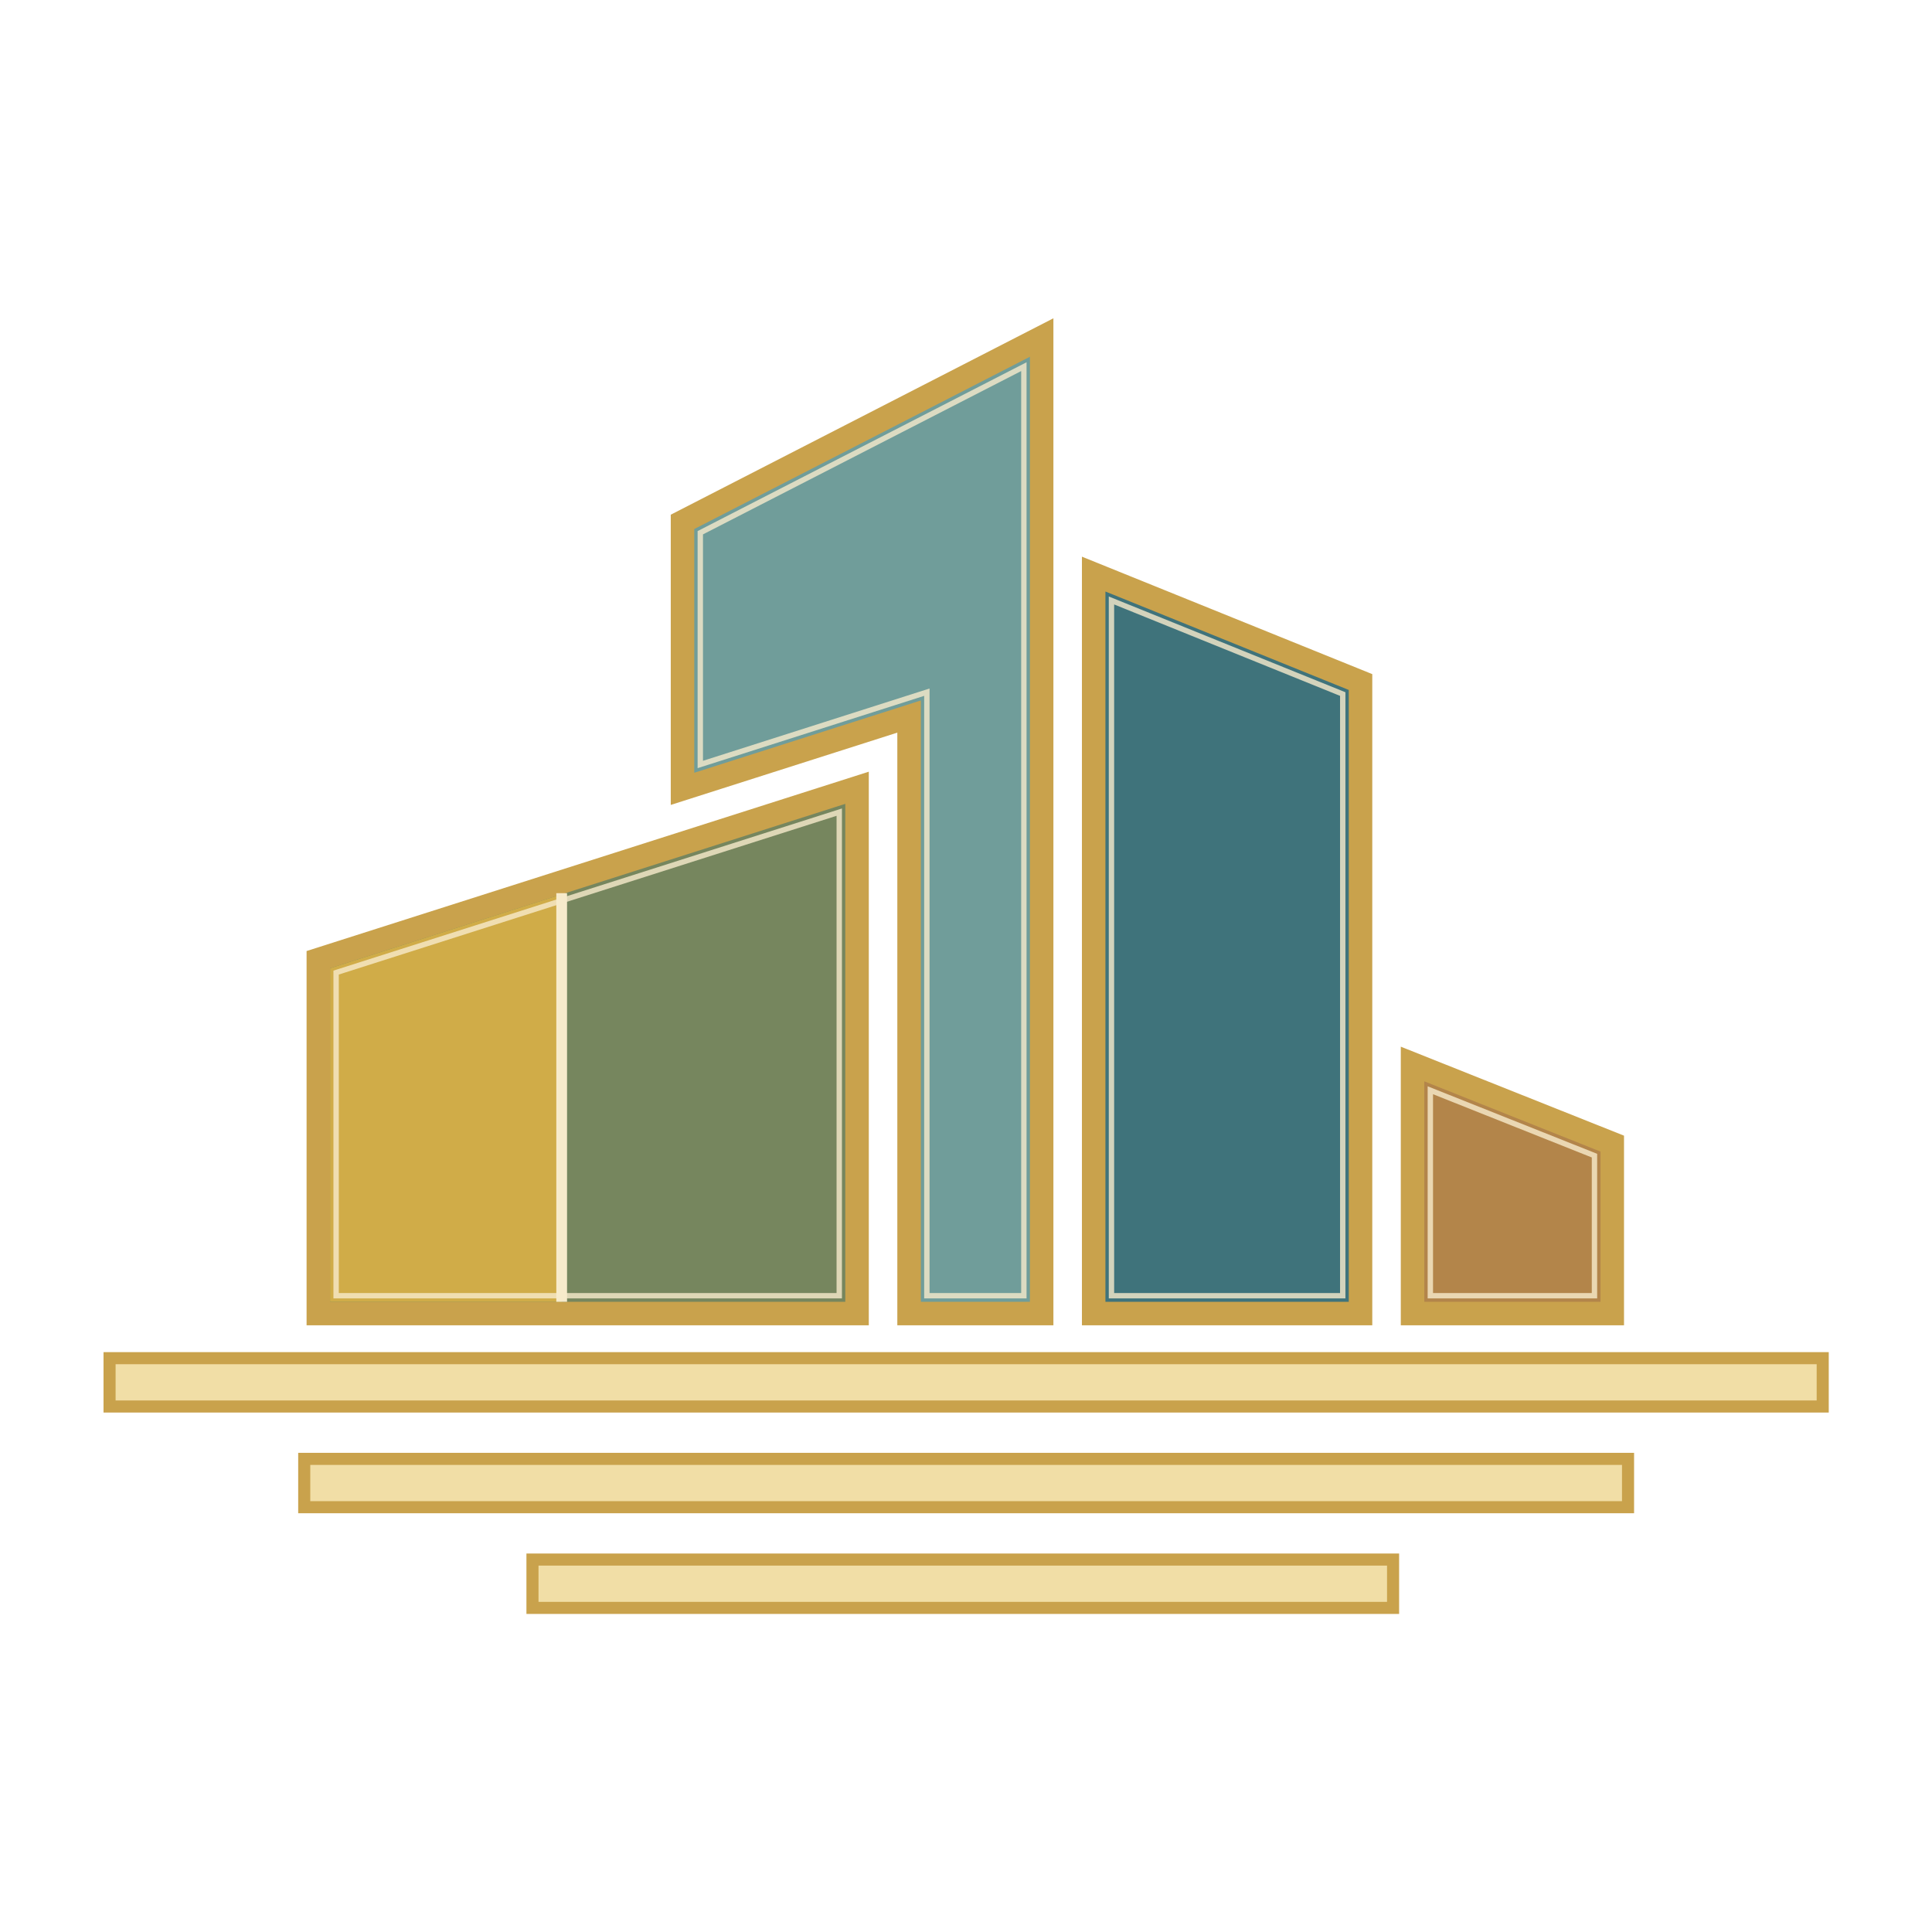
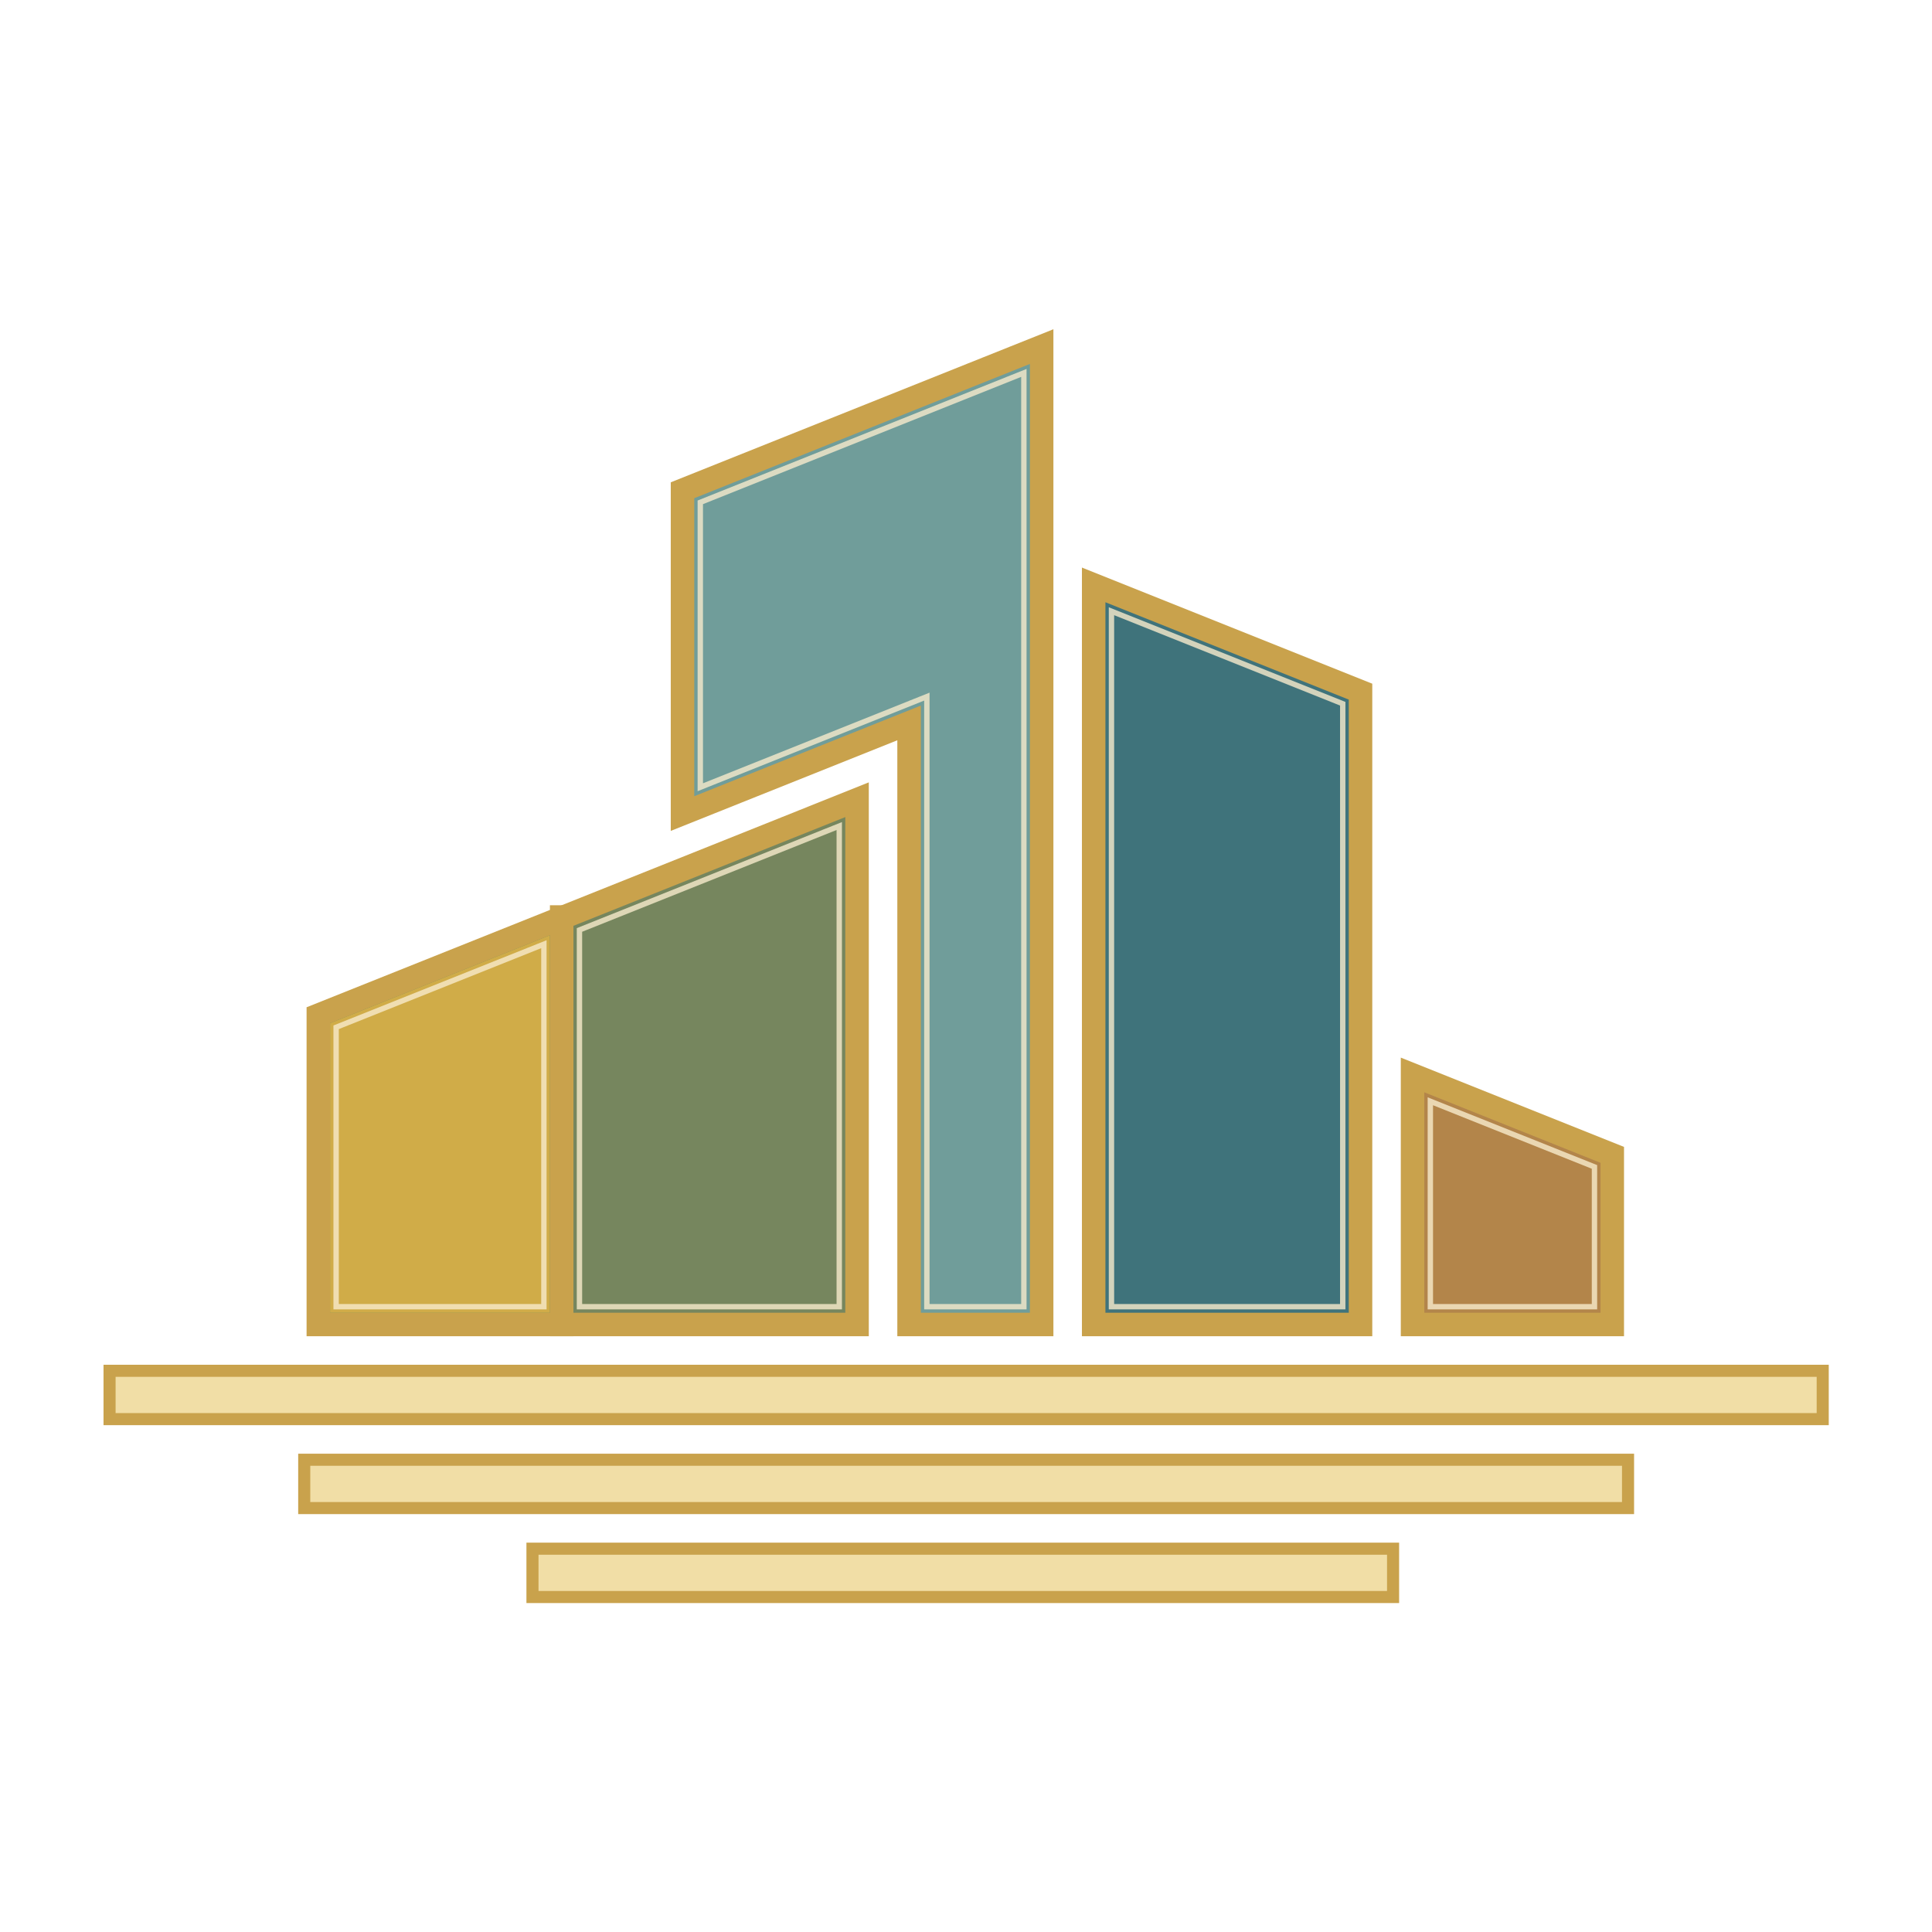
<svg xmlns="http://www.w3.org/2000/svg" viewBox="0 0 287.8 287.8" width="288" height="288" role="img" aria-label="Ground Floor Industries">
-   <g transform="translate(15.42,47.42)">
-     <polygon points="86.25,30.32 86.25,70.09 120.00,59.32 120.00,148.25 139.75,148.25 139.75,2.86" fill="#709D9A" stroke="#C9A24C" stroke-width="3.5" stroke-linejoin="miter" />
-     <polygon points="88.90,31.94 88.90,66.46 122.65,55.69 122.65,145.60 137.10,145.60 137.10,7.20" fill="none" stroke="#F7EBCB" stroke-width="0.8" stroke-opacity="0.8" stroke-linejoin="miter" />
-     <polygon points="147.50,38.10 147.50,148.25 187.25,148.25 187.25,54.18" fill="#3F737B" stroke="#C9A24C" stroke-width="3.5" stroke-linejoin="miter" />
-     <polygon points="150.15,42.03 150.15,145.60 184.60,145.60 184.60,55.97" fill="none" stroke="#F7EBCB" stroke-width="0.8" stroke-opacity="0.8" stroke-linejoin="miter" />
-     <polygon points="195.00,111.08 195.00,148.25 224.75,148.25 224.75,122.94" fill="#B3854A" stroke="#C9A24C" stroke-width="3.5" stroke-linejoin="miter" />
-     <polygon points="197.65,114.99 197.65,145.60 222.10,145.60 222.10,124.73" fill="none" stroke="#F7EBCB" stroke-width="0.8" stroke-opacity="0.8" stroke-linejoin="miter" />
-     <polygon points="32.00,95.53 32.00,148.25 112.25,148.25 112.25,69.93" fill="#76865E" stroke="#C9A24C" stroke-width="3.5" stroke-linejoin="miter" />
-     <polygon points="33.75,146.50 68.25,146.50 68.25,85.80 33.75,96.81" fill="#D0AC48" />
-     <polygon points="34.65,97.46 34.65,145.60 109.60,145.60 109.60,73.56" fill="none" stroke="#F7EBCB" stroke-width="0.8" stroke-opacity="0.8" stroke-linejoin="miter" />
-     <line x1="68.25" y1="85.63" x2="68.25" y2="146.50" stroke="#F7EBCB" stroke-width="1.6" />
-     <rect x="0.90" y="154.90" width="255.20" height="7.20" fill="#F1DEA6" stroke="#C9A24C" stroke-width="1.8" />
-     <rect x="29.90" y="169.90" width="197.20" height="7.20" fill="#F1DEA6" stroke="#C9A24C" stroke-width="1.8" />
-     <rect x="63.90" y="184.90" width="128.20" height="7.20" fill="#F1DEA6" stroke="#C9A24C" stroke-width="1.8" />
+   <g transform="translate(15.42,49.05)">
+     <polygon points="86.25,23.98 86.25,72.14 120.00,58.64 120.00,148.25 139.75,148.25 139.75,2.58" fill="#709D9A" stroke="#C9A24C" stroke-width="3.5" stroke-linejoin="miter" />
+     <polygon points="88.90,25.78 88.90,68.22 122.65,54.72 122.65,145.60 137.10,145.60 137.10,6.50" fill="none" stroke="#F7EBCB" stroke-width="0.8" stroke-opacity="0.8" stroke-linejoin="miter" />
+     <polygon points="147.50,38.08 147.50,148.25 187.25,148.25 187.25,53.98" fill="#3F737B" stroke="#C9A24C" stroke-width="3.5" stroke-linejoin="miter" />
+     <polygon points="150.15,42.00 150.15,145.60 184.60,145.60 184.60,55.78" fill="none" stroke="#F7EBCB" stroke-width="0.8" stroke-opacity="0.8" stroke-linejoin="miter" />
+     <polygon points="195.00,111.08 195.00,148.25 224.75,148.25 224.75,122.98" fill="#B3854A" stroke="#C9A24C" stroke-width="3.5" stroke-linejoin="miter" />
+     <polygon points="197.65,115.00 197.65,145.60 222.10,145.60 222.10,124.78" fill="none" stroke="#F7EBCB" stroke-width="0.8" stroke-opacity="0.8" stroke-linejoin="miter" />
+     <polygon points="32.00,102.18 32.00,148.25 112.25,148.25 112.25,70.08" fill="#76865E" stroke="#C9A24C" stroke-width="3.5" stroke-linejoin="miter" />
+     <polygon points="33.75,103.37 33.75,146.50 66.50,146.50 66.50,90.27" fill="#D0AC48" />
+     <line x1="68.25" y1="85.80" x2="68.25" y2="150.00" stroke="#C9A24C" stroke-width="3.5" />
+     <polygon points="34.65,103.98 34.65,145.60 65.60,145.60 65.60,91.60" fill="none" stroke="#F7EBCB" stroke-width="0.8" stroke-opacity="0.8" stroke-linejoin="miter" />
+     <polygon points="109.60,145.60 109.60,74.00 70.90,89.48 70.90,145.60" fill="none" stroke="#F7EBCB" stroke-width="0.8" stroke-opacity="0.8" stroke-linejoin="miter" />
+     <rect x="0.90" y="155.15" width="255.20" height="7.20" fill="#F1DEA6" stroke="#C9A24C" stroke-width="1.8" />
+     <rect x="29.90" y="168.40" width="197.20" height="7.20" fill="#F1DEA6" stroke="#C9A24C" stroke-width="1.8" />
+     <rect x="63.90" y="181.65" width="128.20" height="7.20" fill="#F1DEA6" stroke="#C9A24C" stroke-width="1.8" />
  </g>
</svg>
